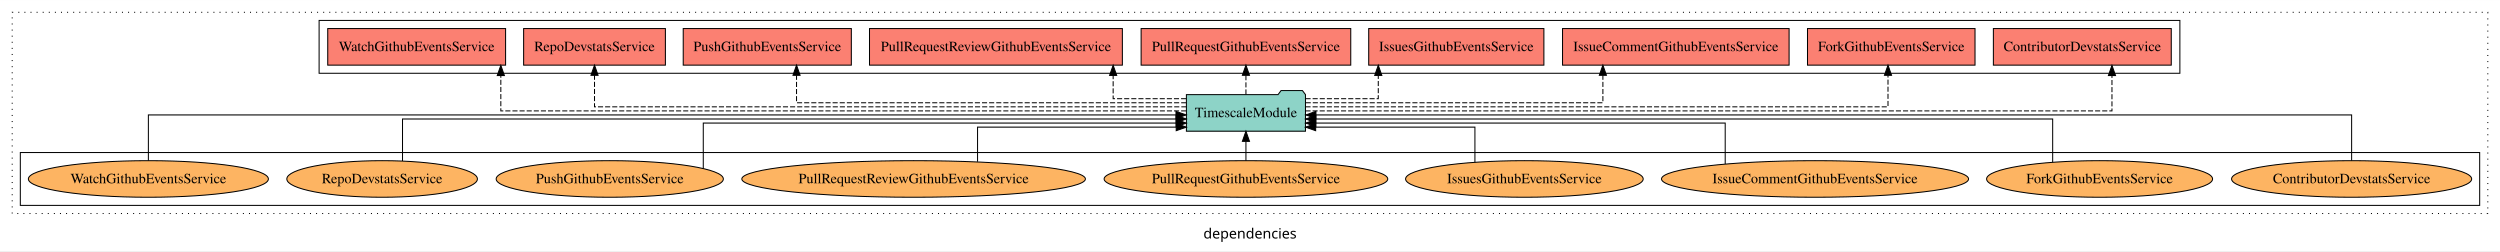
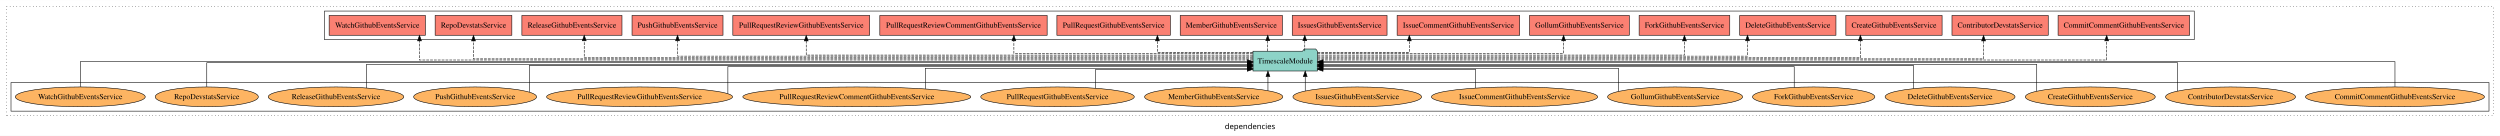
- <svg xmlns="http://www.w3.org/2000/svg" width="2460pt" height="247pt" viewBox="0.00 0.00 2460.00 246.80">
+ <svg xmlns="http://www.w3.org/2000/svg" width="4546pt" height="247pt" viewBox="0.00 0.00 4546.00 246.80">
  <g id="graph0" class="graph" transform="scale(1 1) rotate(0) translate(4 242.8)">
-     <polygon fill="white" stroke="transparent" points="-4,4 -4,-242.8 2456,-242.8 2456,4 -4,4" />
-     <text text-anchor="middle" x="1226" y="-8.2" font-family="sans-serif" font-size="14.00">dependencies</text>
+     <polygon fill="white" stroke="transparent" points="-4,4 -4,-242.8 4542,-242.8 4542,4 -4,4" />
+     <text text-anchor="middle" x="2269" y="-8.2" font-family="sans-serif" font-size="14.00">dependencies</text>
    <g id="clust1" class="cluster">
-       <polygon fill="none" stroke="black" stroke-dasharray="1,5" points="8,-32.8 8,-230.8 2444,-230.8 2444,-32.8 8,-32.8" />
+       <polygon fill="none" stroke="black" stroke-dasharray="1,5" points="8,-32.8 8,-230.8 4530,-230.8 4530,-32.8 8,-32.8" />
+     </g>
+     <g id="clust4" class="cluster">
+       <polygon fill="none" stroke="black" points="586,-170.8 586,-222.8 3986,-222.8 3986,-170.8 586,-170.8" />
    </g>
    <g id="clust6" class="cluster">
-       <polygon fill="none" stroke="black" points="16,-40.8 16,-92.8 2436,-92.8 2436,-40.8 16,-40.8" />
-     </g>
-     <g id="clust4" class="cluster">
-       <polygon fill="none" stroke="black" points="310,-170.8 310,-222.8 2141,-222.8 2141,-170.8 310,-170.8" />
+       <polygon fill="none" stroke="black" points="16,-40.8 16,-92.8 4522,-92.8 4522,-40.8 16,-40.8" />
    </g>
    <g id="node1" class="node">
-       <polygon fill="#fb8072" stroke="black" points="2132.52,-214.8 1957.48,-214.8 1957.48,-178.8 2132.52,-178.8 2132.52,-214.8" />
-       <text text-anchor="middle" x="2045" y="-192.6" font-family="Times,serif" font-size="14.00">ContributorDevstatsService </text>
+       <polygon fill="#fb8072" stroke="black" points="3977.59,-214.8 3738.41,-214.8 3738.41,-178.8 3977.59,-178.8 3977.59,-214.8" />
+       <text text-anchor="middle" x="3858" y="-192.6" font-family="Times,serif" font-size="14.00">CommitCommentGithubEventsService </text>
    </g>
    <g id="node2" class="node">
-       <polygon fill="#fb8072" stroke="black" points="1939.42,-214.8 1774.58,-214.8 1774.58,-178.8 1939.42,-178.8 1939.42,-214.8" />
-       <text text-anchor="middle" x="1857" y="-192.6" font-family="Times,serif" font-size="14.00">ForkGithubEventsService </text>
+       <polygon fill="#fb8072" stroke="black" points="3720.52,-214.8 3545.48,-214.8 3545.48,-178.8 3720.52,-178.8 3720.52,-214.8" />
+       <text text-anchor="middle" x="3633" y="-192.6" font-family="Times,serif" font-size="14.00">ContributorDevstatsService </text>
    </g>
    <g id="node3" class="node">
-       <polygon fill="#fb8072" stroke="black" points="1756.47,-214.8 1533.53,-214.8 1533.53,-178.8 1756.47,-178.8 1756.47,-214.8" />
-       <text text-anchor="middle" x="1645" y="-192.6" font-family="Times,serif" font-size="14.00">IssueCommentGithubEventsService </text>
+       <polygon fill="#fb8072" stroke="black" points="3527.5,-214.8 3352.5,-214.8 3352.5,-178.8 3527.5,-178.8 3527.5,-214.8" />
+       <text text-anchor="middle" x="3440" y="-192.6" font-family="Times,serif" font-size="14.00">CreateGithubEventsService </text>
    </g>
    <g id="node4" class="node">
-       <polygon fill="#fb8072" stroke="black" points="1515.19,-214.8 1342.81,-214.8 1342.81,-178.8 1515.19,-178.8 1515.19,-214.8" />
-       <text text-anchor="middle" x="1429" y="-192.6" font-family="Times,serif" font-size="14.00">IssuesGithubEventsService </text>
+       <polygon fill="#fb8072" stroke="black" points="3334.5,-214.8 3159.5,-214.8 3159.5,-178.8 3334.5,-178.8 3334.5,-214.8" />
+       <text text-anchor="middle" x="3247" y="-192.6" font-family="Times,serif" font-size="14.00">DeleteGithubEventsService </text>
    </g>
    <g id="node5" class="node">
-       <polygon fill="#fb8072" stroke="black" points="1325.14,-214.8 1118.86,-214.8 1118.86,-178.8 1325.14,-178.8 1325.14,-214.8" />
-       <text text-anchor="middle" x="1222" y="-192.6" font-family="Times,serif" font-size="14.00">PullRequestGithubEventsService </text>
+       <polygon fill="#fb8072" stroke="black" points="3141.42,-214.8 2976.58,-214.8 2976.58,-178.8 3141.42,-178.8 3141.42,-214.8" />
+       <text text-anchor="middle" x="3059" y="-192.6" font-family="Times,serif" font-size="14.00">ForkGithubEventsService </text>
    </g>
    <g id="node6" class="node">
-       <polygon fill="#fb8072" stroke="black" points="1100.41,-214.8 851.59,-214.8 851.59,-178.8 1100.41,-178.8 1100.41,-214.8" />
-       <text text-anchor="middle" x="976" y="-192.6" font-family="Times,serif" font-size="14.00">PullRequestReviewGithubEventsService </text>
+       <polygon fill="#fb8072" stroke="black" points="2958.75,-214.8 2777.25,-214.8 2777.25,-178.8 2958.75,-178.8 2958.75,-214.8" />
+       <text text-anchor="middle" x="2868" y="-192.6" font-family="Times,serif" font-size="14.00">GollumGithubEventsService </text>
    </g>
    <g id="node7" class="node">
-       <polygon fill="#fb8072" stroke="black" points="833.71,-214.8 668.29,-214.8 668.29,-178.8 833.71,-178.8 833.71,-214.8" />
-       <text text-anchor="middle" x="751" y="-192.6" font-family="Times,serif" font-size="14.00">PushGithubEventsService </text>
+       <polygon fill="#fb8072" stroke="black" points="2759.47,-214.8 2536.53,-214.8 2536.53,-178.8 2759.47,-178.8 2759.47,-214.8" />
+       <text text-anchor="middle" x="2648" y="-192.6" font-family="Times,serif" font-size="14.00">IssueCommentGithubEventsService </text>
    </g>
    <g id="node8" class="node">
-       <polygon fill="#fb8072" stroke="black" points="650.75,-214.8 511.25,-214.8 511.25,-178.8 650.75,-178.8 650.75,-214.8" />
-       <text text-anchor="middle" x="581" y="-192.6" font-family="Times,serif" font-size="14.00">RepoDevstatsService </text>
+       <polygon fill="#fb8072" stroke="black" points="2518.19,-214.8 2345.81,-214.8 2345.81,-178.8 2518.19,-178.8 2518.19,-214.8" />
+       <text text-anchor="middle" x="2432" y="-192.6" font-family="Times,serif" font-size="14.00">IssuesGithubEventsService </text>
    </g>
    <g id="node9" class="node">
-       <polygon fill="#fb8072" stroke="black" points="493.5,-214.8 318.5,-214.8 318.5,-178.8 493.5,-178.8 493.5,-214.8" />
-       <text text-anchor="middle" x="406" y="-192.6" font-family="Times,serif" font-size="14.00">WatchGithubEventsService </text>
+       <polygon fill="#fb8072" stroke="black" points="2327.9,-214.8 2142.1,-214.8 2142.1,-178.8 2327.9,-178.8 2327.9,-214.8" />
+       <text text-anchor="middle" x="2235" y="-192.6" font-family="Times,serif" font-size="14.00">MemberGithubEventsService </text>
    </g>
    <g id="node10" class="node">
-       <polygon fill="#8dd3c7" stroke="black" points="1280.58,-149.8 1277.58,-153.8 1256.58,-153.8 1253.58,-149.8 1163.42,-149.8 1163.42,-113.8 1280.58,-113.8 1280.58,-149.8" />
-       <text text-anchor="middle" x="1222" y="-127.6" font-family="Times,serif" font-size="14.00">TimescaleModule</text>
+       <polygon fill="#fb8072" stroke="black" points="2124.14,-214.8 1917.86,-214.8 1917.86,-178.8 2124.14,-178.8 2124.14,-214.8" />
+       <text text-anchor="middle" x="2021" y="-192.6" font-family="Times,serif" font-size="14.00">PullRequestGithubEventsService </text>
+     </g>
+     <g id="node11" class="node">
+       <polygon fill="#fb8072" stroke="black" points="1900.13,-214.8 1595.87,-214.8 1595.87,-178.8 1900.13,-178.8 1900.13,-214.8" />
+       <text text-anchor="middle" x="1748" y="-192.6" font-family="Times,serif" font-size="14.00">PullRequestReviewCommentGithubEventsService </text>
+     </g>
+     <g id="node12" class="node">
+       <polygon fill="#fb8072" stroke="black" points="1577.41,-214.8 1328.59,-214.8 1328.59,-178.8 1577.41,-178.8 1577.41,-214.8" />
+       <text text-anchor="middle" x="1453" y="-192.6" font-family="Times,serif" font-size="14.00">PullRequestReviewGithubEventsService </text>
+     </g>
+     <g id="node13" class="node">
+       <polygon fill="#fb8072" stroke="black" points="1310.71,-214.8 1145.29,-214.8 1145.29,-178.8 1310.71,-178.8 1310.71,-214.8" />
+       <text text-anchor="middle" x="1228" y="-192.6" font-family="Times,serif" font-size="14.00">PushGithubEventsService </text>
+     </g>
+     <g id="node14" class="node">
+       <polygon fill="#fb8072" stroke="black" points="1127,-214.8 945,-214.8 945,-178.8 1127,-178.8 1127,-214.8" />
+       <text text-anchor="middle" x="1036" y="-192.6" font-family="Times,serif" font-size="14.00">ReleaseGithubEventsService </text>
+     </g>
+     <g id="node15" class="node">
+       <polygon fill="#fb8072" stroke="black" points="926.75,-214.8 787.25,-214.8 787.25,-178.8 926.75,-178.8 926.75,-214.8" />
+       <text text-anchor="middle" x="857" y="-192.6" font-family="Times,serif" font-size="14.00">RepoDevstatsService </text>
+     </g>
+     <g id="node16" class="node">
+       <polygon fill="#fb8072" stroke="black" points="769.5,-214.8 594.5,-214.8 594.5,-178.8 769.5,-178.8 769.5,-214.8" />
+       <text text-anchor="middle" x="682" y="-192.6" font-family="Times,serif" font-size="14.00">WatchGithubEventsService </text>
+     </g>
+     <g id="node17" class="node">
+       <polygon fill="#8dd3c7" stroke="black" points="2391.58,-149.8 2388.58,-153.8 2367.58,-153.8 2364.58,-149.8 2274.42,-149.8 2274.42,-113.8 2391.58,-113.8 2391.58,-149.8" />
+       <text text-anchor="middle" x="2333" y="-127.6" font-family="Times,serif" font-size="14.00">TimescaleModule</text>
    </g>
    <g id="edge1" class="edge">
-       <path fill="none" stroke="black" stroke-dasharray="5,2" d="M1280.57,-133.8C1473.1,-133.8 2074.17,-133.8 2074.17,-133.8 2074.17,-133.8 2074.17,-168.58 2074.17,-168.58" />
-       <polygon fill="black" stroke="black" points="2070.67,-168.58 2074.17,-178.58 2077.67,-168.58 2070.67,-168.58" />
+       <path fill="none" stroke="black" stroke-dasharray="5,2" d="M2391.56,-133.8C2667.73,-133.8 3826.75,-133.8 3826.75,-133.8 3826.75,-133.8 3826.75,-168.58 3826.75,-168.58" />
+       <polygon fill="black" stroke="black" points="3823.25,-168.58 3826.75,-178.58 3830.25,-168.58 3823.25,-168.58" />
    </g>
    <g id="edge2" class="edge">
-       <path fill="none" stroke="black" stroke-dasharray="5,2" d="M1280.59,-137.8C1437.21,-137.8 1853.79,-137.8 1853.79,-137.8 1853.79,-137.8 1853.79,-168.78 1853.79,-168.78" />
-       <polygon fill="black" stroke="black" points="1850.29,-168.78 1853.79,-178.78 1857.29,-168.78 1850.29,-168.78" />
+       <path fill="none" stroke="black" stroke-dasharray="5,2" d="M2391.7,-135.8C2641.45,-135.8 3602.89,-135.8 3602.89,-135.8 3602.89,-135.8 3602.89,-168.5 3602.89,-168.5" />
+       <polygon fill="black" stroke="black" points="3599.39,-168.5 3602.89,-178.5 3606.39,-168.5 3599.39,-168.5" />
    </g>
    <g id="edge3" class="edge">
-       <path fill="none" stroke="black" stroke-dasharray="5,2" d="M1280.79,-141.8C1380.78,-141.8 1573.24,-141.8 1573.24,-141.8 1573.24,-141.8 1573.24,-168.79 1573.24,-168.79" />
-       <polygon fill="black" stroke="black" points="1569.74,-168.79 1573.24,-178.79 1576.74,-168.79 1569.74,-168.79" />
+       <path fill="none" stroke="black" stroke-dasharray="5,2" d="M2391.85,-137.8C2612.61,-137.8 3378.92,-137.8 3378.92,-137.8 3378.92,-137.8 3378.92,-168.78 3378.92,-168.78" />
+       <polygon fill="black" stroke="black" points="3375.42,-168.78 3378.92,-178.78 3382.42,-168.78 3375.42,-168.78" />
    </g>
    <g id="edge4" class="edge">
-       <path fill="none" stroke="black" stroke-dasharray="5,2" d="M1280.63,-145.8C1315.19,-145.8 1352.22,-145.8 1352.22,-145.8 1352.22,-145.8 1352.22,-168.68 1352.22,-168.68" />
-       <polygon fill="black" stroke="black" points="1348.72,-168.68 1352.22,-178.68 1355.72,-168.68 1348.72,-168.68" />
+       <path fill="none" stroke="black" stroke-dasharray="5,2" d="M2391.78,-140.8C2582.77,-140.8 3173.63,-140.8 3173.63,-140.8 3173.63,-140.8 3173.63,-168.77 3173.63,-168.77" />
+       <polygon fill="black" stroke="black" points="3170.13,-168.77 3173.63,-178.77 3177.13,-168.77 3170.13,-168.77" />
    </g>
    <g id="edge5" class="edge">
-       <path fill="none" stroke="black" stroke-dasharray="5,2" d="M1222,-149.91C1222,-149.91 1222,-168.79 1222,-168.79" />
-       <polygon fill="black" stroke="black" points="1218.5,-168.79 1222,-178.79 1225.5,-168.79 1218.5,-168.79" />
+       <path fill="none" stroke="black" stroke-dasharray="5,2" d="M2391.8,-142.8C2564.63,-142.8 3059,-142.8 3059,-142.8 3059,-142.8 3059,-168.52 3059,-168.52" />
+       <polygon fill="black" stroke="black" points="3055.5,-168.52 3059,-178.52 3062.5,-168.52 3055.5,-168.52" />
    </g>
    <g id="edge6" class="edge">
-       <path fill="none" stroke="black" stroke-dasharray="5,2" d="M1163.17,-145.8C1128.49,-145.8 1091.34,-145.8 1091.34,-145.8 1091.34,-145.8 1091.34,-168.68 1091.34,-168.68" />
-       <polygon fill="black" stroke="black" points="1087.84,-168.68 1091.34,-178.68 1094.84,-168.68 1087.84,-168.68" />
+       <path fill="none" stroke="black" stroke-dasharray="5,2" d="M2391.56,-145.8C2524.81,-145.8 2839.21,-145.8 2839.21,-145.8 2839.21,-145.8 2839.21,-168.68 2839.21,-168.68" />
+       <polygon fill="black" stroke="black" points="2835.71,-168.68 2839.21,-178.68 2842.71,-168.68 2835.71,-168.68" />
    </g>
    <g id="edge7" class="edge">
-       <path fill="none" stroke="black" stroke-dasharray="5,2" d="M1163.28,-141.8C1042.99,-141.8 779.79,-141.8 779.79,-141.8 779.79,-141.8 779.79,-168.79 779.79,-168.79" />
-       <polygon fill="black" stroke="black" points="776.29,-168.79 779.79,-178.79 783.29,-168.79 776.29,-168.79" />
+       <path fill="none" stroke="black" stroke-dasharray="5,2" d="M2391.72,-147.8C2458.61,-147.8 2558.74,-147.8 2558.74,-147.8 2558.74,-147.8 2558.74,-168.55 2558.74,-168.55" />
+       <polygon fill="black" stroke="black" points="2555.24,-168.55 2558.74,-178.55 2562.24,-168.55 2555.24,-168.55" />
    </g>
    <g id="edge8" class="edge">
-       <path fill="none" stroke="black" stroke-dasharray="5,2" d="M1163.42,-137.8C1005.18,-137.8 581,-137.8 581,-137.8 581,-137.8 581,-168.78 581,-168.78" />
-       <polygon fill="black" stroke="black" points="577.5,-168.78 581,-178.78 584.5,-168.78 577.5,-168.78" />
+       <path fill="none" stroke="black" stroke-dasharray="5,2" d="M2368.6,-149.91C2368.6,-149.91 2368.6,-168.79 2368.6,-168.79" />
+       <polygon fill="black" stroke="black" points="2365.1,-168.79 2368.6,-178.79 2372.1,-168.79 2365.1,-168.79" />
    </g>
    <g id="edge9" class="edge">
-       <path fill="none" stroke="black" stroke-dasharray="5,2" d="M1163.24,-133.8C989.26,-133.8 488.81,-133.8 488.81,-133.8 488.81,-133.8 488.81,-168.58 488.81,-168.58" />
-       <polygon fill="black" stroke="black" points="485.31,-168.58 488.81,-178.58 492.31,-168.58 485.31,-168.58" />
-     </g>
-     <g id="node11" class="node">
-       <ellipse fill="#fdb462" stroke="black" cx="2310" cy="-66.8" rx="118.13" ry="18" />
-       <text text-anchor="middle" x="2310" y="-62.6" font-family="Times,serif" font-size="14.00">ContributorDevstatsService</text>
+       <path fill="none" stroke="black" stroke-dasharray="5,2" d="M2301.21,-149.91C2301.21,-149.91 2301.21,-168.79 2301.21,-168.79" />
+       <polygon fill="black" stroke="black" points="2297.71,-168.79 2301.21,-178.79 2304.71,-168.79 2297.71,-168.79" />
    </g>
    <g id="edge10" class="edge">
-       <path fill="none" stroke="black" d="M2310,-85.02C2310,-103.63 2310,-129.8 2310,-129.8 2310,-129.8 1290.88,-129.8 1290.88,-129.8" />
-       <polygon fill="black" stroke="black" points="1290.88,-126.3 1280.88,-129.8 1290.88,-133.3 1290.88,-126.3" />
-     </g>
-     <g id="node12" class="node">
-       <ellipse fill="#fdb462" stroke="black" cx="2062" cy="-66.8" rx="111.19" ry="18" />
-       <text text-anchor="middle" x="2062" y="-62.6" font-family="Times,serif" font-size="14.00">ForkGithubEventsService</text>
+       <path fill="none" stroke="black" stroke-dasharray="5,2" d="M2274.36,-147.8C2205.52,-147.8 2100.63,-147.8 2100.63,-147.8 2100.63,-147.8 2100.63,-168.55 2100.63,-168.55" />
+       <polygon fill="black" stroke="black" points="2097.13,-168.55 2100.63,-178.55 2104.13,-168.55 2097.13,-168.55" />
    </g>
    <g id="edge11" class="edge">
-       <path fill="none" stroke="black" d="M2015.83,-83.23C2015.83,-100.69 2015.83,-125.8 2015.83,-125.8 2015.83,-125.8 1290.69,-125.8 1290.69,-125.8" />
-       <polygon fill="black" stroke="black" points="1290.69,-122.3 1280.69,-125.8 1290.69,-129.3 1290.69,-122.3" />
-     </g>
-     <g id="node13" class="node">
-       <ellipse fill="#fdb462" stroke="black" cx="1782" cy="-66.8" rx="151.08" ry="18" />
-       <text text-anchor="middle" x="1782" y="-62.6" font-family="Times,serif" font-size="14.00">IssueCommentGithubEventsService</text>
+       <path fill="none" stroke="black" stroke-dasharray="5,2" d="M2273.98,-145.8C2143.03,-145.8 1839.64,-145.8 1839.64,-145.8 1839.64,-145.8 1839.64,-168.68 1839.64,-168.68" />
+       <polygon fill="black" stroke="black" points="1836.14,-168.68 1839.64,-178.68 1843.14,-168.68 1836.14,-168.68" />
    </g>
    <g id="edge12" class="edge">
-       <path fill="none" stroke="black" d="M1693.6,-81.54C1693.6,-97.83 1693.6,-121.8 1693.6,-121.8 1693.6,-121.8 1290.77,-121.8 1290.77,-121.8" />
-       <polygon fill="black" stroke="black" points="1290.77,-118.3 1280.77,-121.8 1290.77,-125.3 1290.77,-118.3" />
-     </g>
-     <g id="node14" class="node">
-       <ellipse fill="#fdb462" stroke="black" cx="1496" cy="-66.8" rx="116.91" ry="18" />
-       <text text-anchor="middle" x="1496" y="-62.6" font-family="Times,serif" font-size="14.00">IssuesGithubEventsService</text>
+       <path fill="none" stroke="black" stroke-dasharray="5,2" d="M2274.16,-142.8C2078.51,-142.8 1462.04,-142.8 1462.04,-142.8 1462.04,-142.8 1462.04,-168.52 1462.04,-168.52" />
+       <polygon fill="black" stroke="black" points="1458.54,-168.52 1462.04,-178.52 1465.54,-168.52 1458.54,-168.52" />
    </g>
    <g id="edge13" class="edge">
-       <path fill="none" stroke="black" d="M1447.32,-83.22C1447.32,-98.13 1447.32,-117.8 1447.32,-117.8 1447.32,-117.8 1290.61,-117.8 1290.61,-117.8" />
-       <polygon fill="black" stroke="black" points="1290.61,-114.3 1280.61,-117.8 1290.61,-121.3 1290.61,-114.3" />
-     </g>
-     <g id="node15" class="node">
-       <ellipse fill="#fdb462" stroke="black" cx="1222" cy="-66.8" rx="139.56" ry="18" />
-       <text text-anchor="middle" x="1222" y="-62.6" font-family="Times,serif" font-size="14.00">PullRequestGithubEventsService</text>
+       <path fill="none" stroke="black" stroke-dasharray="5,2" d="M2274.37,-140.8C2045.93,-140.8 1228,-140.8 1228,-140.8 1228,-140.8 1228,-168.77 1228,-168.77" />
+       <polygon fill="black" stroke="black" points="1224.5,-168.77 1228,-178.77 1231.5,-168.77 1224.5,-168.77" />
    </g>
    <g id="edge14" class="edge">
-       <path fill="none" stroke="black" d="M1222,-84.91C1222,-84.91 1222,-103.79 1222,-103.79" />
-       <polygon fill="black" stroke="black" points="1218.5,-103.79 1222,-113.79 1225.5,-103.79 1218.5,-103.79" />
-     </g>
-     <g id="node16" class="node">
-       <ellipse fill="#fdb462" stroke="black" cx="895" cy="-66.8" rx="169.06" ry="18" />
-       <text text-anchor="middle" x="895" y="-62.6" font-family="Times,serif" font-size="14.00">PullRequestReviewGithubEventsService</text>
+       <path fill="none" stroke="black" stroke-dasharray="5,2" d="M2274.08,-137.8C2023.4,-137.8 1058.36,-137.8 1058.36,-137.8 1058.36,-137.8 1058.36,-168.78 1058.36,-168.78" />
+       <polygon fill="black" stroke="black" points="1054.86,-168.78 1058.36,-178.78 1061.86,-168.78 1054.86,-168.78" />
    </g>
    <g id="edge15" class="edge">
-       <path fill="none" stroke="black" d="M957.91,-83.78C957.91,-98.62 957.91,-117.8 957.91,-117.8 957.91,-117.8 1153.39,-117.8 1153.39,-117.8" />
-       <polygon fill="black" stroke="black" points="1153.39,-121.3 1163.39,-117.8 1153.39,-114.3 1153.39,-121.3" />
-     </g>
-     <g id="node17" class="node">
-       <ellipse fill="#fdb462" stroke="black" cx="596" cy="-66.8" rx="111.78" ry="18" />
-       <text text-anchor="middle" x="596" y="-62.6" font-family="Times,serif" font-size="14.00">PushGithubEventsService</text>
+       <path fill="none" stroke="black" stroke-dasharray="5,2" d="M2274.23,-135.8C1999.71,-135.8 857,-135.8 857,-135.8 857,-135.8 857,-168.5 857,-168.5" />
+       <polygon fill="black" stroke="black" points="853.5,-168.5 857,-178.5 860.5,-168.5 853.5,-168.5" />
    </g>
    <g id="edge16" class="edge">
-       <path fill="none" stroke="black" d="M688.02,-77.15C688.02,-93.08 688.02,-121.8 688.02,-121.8 688.02,-121.8 1153.33,-121.8 1153.33,-121.8" />
-       <polygon fill="black" stroke="black" points="1153.33,-125.3 1163.33,-121.8 1153.33,-118.3 1153.33,-125.3" />
+       <path fill="none" stroke="black" stroke-dasharray="5,2" d="M2274.16,-133.8C1988.38,-133.8 758.81,-133.8 758.81,-133.8 758.81,-133.8 758.81,-168.58 758.81,-168.58" />
+       <polygon fill="black" stroke="black" points="755.31,-168.58 758.81,-178.58 762.31,-168.58 755.31,-168.58" />
    </g>
    <g id="node18" class="node">
+       <ellipse fill="#fdb462" stroke="black" cx="4351" cy="-66.8" rx="162.7" ry="18" />
+       <text text-anchor="middle" x="4351" y="-62.6" font-family="Times,serif" font-size="14.00">CommitCommentGithubEventsService</text>
+     </g>
+     <g id="edge17" class="edge">
+       <path fill="none" stroke="black" d="M4351,-84.97C4351,-103.89 4351,-130.8 4351,-130.8 4351,-130.8 2401.76,-130.8 2401.76,-130.8" />
+       <polygon fill="black" stroke="black" points="2401.76,-127.3 2391.76,-130.8 2401.76,-134.3 2401.76,-127.3" />
+     </g>
+     <g id="node19" class="node">
+       <ellipse fill="#fdb462" stroke="black" cx="4052" cy="-66.8" rx="118.13" ry="18" />
+       <text text-anchor="middle" x="4052" y="-62.6" font-family="Times,serif" font-size="14.00">ContributorDevstatsService</text>
+     </g>
+     <g id="edge18" class="edge">
+       <path fill="none" stroke="black" d="M3955.74,-77.32C3955.74,-95.01 3955.74,-128.8 3955.74,-128.8 3955.74,-128.8 2401.71,-128.8 2401.71,-128.8" />
+       <polygon fill="black" stroke="black" points="2401.71,-125.3 2391.71,-128.8 2401.71,-132.3 2401.71,-125.3" />
+     </g>
+     <g id="node20" class="node">
+       <ellipse fill="#fdb462" stroke="black" cx="3797" cy="-66.8" rx="118.1" ry="18" />
+       <text text-anchor="middle" x="3797" y="-62.6" font-family="Times,serif" font-size="14.00">CreateGithubEventsService</text>
+     </g>
+     <g id="edge19" class="edge">
+       <path fill="none" stroke="black" d="M3699.61,-77.08C3699.61,-93.98 3699.61,-125.8 3699.61,-125.8 3699.61,-125.8 2401.72,-125.8 2401.72,-125.8" />
+       <polygon fill="black" stroke="black" points="2401.72,-122.3 2391.72,-125.8 2401.72,-129.3 2401.72,-122.3" />
+     </g>
+     <g id="node21" class="node">
+       <ellipse fill="#fdb462" stroke="black" cx="3542" cy="-66.8" rx="118.1" ry="18" />
+       <text text-anchor="middle" x="3542" y="-62.6" font-family="Times,serif" font-size="14.00">DeleteGithubEventsService</text>
+     </g>
+     <g id="edge20" class="edge">
+       <path fill="none" stroke="black" d="M3475.6,-81.78C3475.6,-98.66 3475.6,-123.8 3475.6,-123.8 3475.6,-123.8 2401.63,-123.8 2401.63,-123.8" />
+       <polygon fill="black" stroke="black" points="2401.63,-120.3 2391.63,-123.8 2401.63,-127.3 2401.63,-120.3" />
+     </g>
+     <g id="node22" class="node">
+       <ellipse fill="#fdb462" stroke="black" cx="3294" cy="-66.8" rx="111.19" ry="18" />
+       <text text-anchor="middle" x="3294" y="-62.6" font-family="Times,serif" font-size="14.00">ForkGithubEventsService</text>
+     </g>
+     <g id="edge21" class="edge">
+       <path fill="none" stroke="black" d="M3258.58,-83.9C3258.58,-100.05 3258.58,-121.8 3258.58,-121.8 3258.58,-121.8 2401.6,-121.8 2401.6,-121.8" />
+       <polygon fill="black" stroke="black" points="2401.6,-118.3 2391.6,-121.8 2401.6,-125.3 2401.6,-118.3" />
+     </g>
+     <g id="node23" class="node">
+       <ellipse fill="#fdb462" stroke="black" cx="3042" cy="-66.8" rx="122.72" ry="18" />
+       <text text-anchor="middle" x="3042" y="-62.6" font-family="Times,serif" font-size="14.00">GollumGithubEventsService</text>
+     </g>
+     <g id="edge22" class="edge">
+       <path fill="none" stroke="black" d="M2939.01,-76.83C2939.01,-91.94 2939.01,-118.8 2939.01,-118.8 2939.01,-118.8 2401.66,-118.8 2401.66,-118.8" />
+       <polygon fill="black" stroke="black" points="2401.66,-115.3 2391.66,-118.8 2401.66,-122.3 2401.66,-115.3" />
+     </g>
+     <g id="node24" class="node">
+       <ellipse fill="#fdb462" stroke="black" cx="2750" cy="-66.8" rx="151.08" ry="18" />
+       <text text-anchor="middle" x="2750" y="-62.6" font-family="Times,serif" font-size="14.00">IssueCommentGithubEventsService</text>
+     </g>
+     <g id="edge23" class="edge">
+       <path fill="none" stroke="black" d="M2679.1,-82.9C2679.1,-97.51 2679.1,-116.8 2679.1,-116.8 2679.1,-116.8 2401.71,-116.8 2401.71,-116.8" />
+       <polygon fill="black" stroke="black" points="2401.71,-113.3 2391.71,-116.8 2401.71,-120.3 2401.71,-113.3" />
+     </g>
+     <g id="node25" class="node">
+       <ellipse fill="#fdb462" stroke="black" cx="2464" cy="-66.8" rx="116.91" ry="18" />
+       <text text-anchor="middle" x="2464" y="-62.6" font-family="Times,serif" font-size="14.00">IssuesGithubEventsService</text>
+     </g>
+     <g id="edge24" class="edge">
+       <path fill="none" stroke="black" d="M2369.42,-77.53C2369.42,-77.53 2369.42,-103.67 2369.42,-103.67" />
+       <polygon fill="black" stroke="black" points="2365.92,-103.67 2369.42,-113.67 2372.92,-103.67 2365.92,-103.67" />
+     </g>
+     <g id="node26" class="node">
+       <ellipse fill="#fdb462" stroke="black" cx="2203" cy="-66.8" rx="125.63" ry="18" />
+       <text text-anchor="middle" x="2203" y="-62.6" font-family="Times,serif" font-size="14.00">MemberGithubEventsService</text>
+     </g>
+     <g id="edge25" class="edge">
+       <path fill="none" stroke="black" d="M2301.64,-78.12C2301.64,-78.12 2301.64,-103.74 2301.64,-103.74" />
+       <polygon fill="black" stroke="black" points="2298.14,-103.74 2301.64,-113.74 2305.14,-103.74 2298.14,-103.74" />
+     </g>
+     <g id="node27" class="node">
+       <ellipse fill="#fdb462" stroke="black" cx="1919" cy="-66.8" rx="139.56" ry="18" />
+       <text text-anchor="middle" x="1919" y="-62.6" font-family="Times,serif" font-size="14.00">PullRequestGithubEventsService</text>
+     </g>
+     <g id="edge26" class="edge">
+       <path fill="none" stroke="black" d="M1988.35,-82.62C1988.35,-97.27 1988.35,-116.8 1988.35,-116.8 1988.35,-116.8 2264.14,-116.8 2264.14,-116.8" />
+       <polygon fill="black" stroke="black" points="2264.14,-120.3 2274.14,-116.8 2264.14,-113.3 2264.14,-120.3" />
+     </g>
+     <g id="node28" class="node">
+       <ellipse fill="#fdb462" stroke="black" cx="1554" cy="-66.8" rx="207.24" ry="18" />
+       <text text-anchor="middle" x="1554" y="-62.6" font-family="Times,serif" font-size="14.00">PullRequestReviewCommentGithubEventsService</text>
+     </g>
+     <g id="edge27" class="edge">
+       <path fill="none" stroke="black" d="M1678.65,-81.28C1678.65,-96.67 1678.65,-118.8 1678.65,-118.8 1678.65,-118.8 2264.36,-118.8 2264.36,-118.8" />
+       <polygon fill="black" stroke="black" points="2264.36,-122.3 2274.36,-118.8 2264.36,-115.3 2264.36,-122.3" />
+     </g>
+     <g id="node29" class="node">
+       <ellipse fill="#fdb462" stroke="black" cx="1159" cy="-66.8" rx="169.06" ry="18" />
+       <text text-anchor="middle" x="1159" y="-62.6" font-family="Times,serif" font-size="14.00">PullRequestReviewGithubEventsService</text>
+     </g>
+     <g id="edge28" class="edge">
+       <path fill="none" stroke="black" d="M1319.57,-72.69C1319.57,-86.87 1319.57,-121.8 1319.57,-121.8 1319.57,-121.8 2264.13,-121.8 2264.13,-121.8" />
+       <polygon fill="black" stroke="black" points="2264.13,-125.3 2274.13,-121.8 2264.13,-118.3 2264.13,-125.3" />
+     </g>
+     <g id="node30" class="node">
+       <ellipse fill="#fdb462" stroke="black" cx="860" cy="-66.8" rx="111.78" ry="18" />
+       <text text-anchor="middle" x="860" y="-62.6" font-family="Times,serif" font-size="14.00">PushGithubEventsService</text>
+     </g>
+     <g id="edge29" class="edge">
+       <path fill="none" stroke="black" d="M958.44,-75.71C958.44,-91.74 958.44,-123.8 958.44,-123.8 958.44,-123.8 2264.38,-123.8 2264.38,-123.8" />
+       <polygon fill="black" stroke="black" points="2264.38,-127.3 2274.38,-123.8 2264.38,-120.3 2264.38,-127.3" />
+     </g>
+     <g id="node31" class="node">
+       <ellipse fill="#fdb462" stroke="black" cx="607" cy="-66.8" rx="123.26" ry="18" />
+       <text text-anchor="middle" x="607" y="-62.6" font-family="Times,serif" font-size="14.00">ReleaseGithubEventsService</text>
+     </g>
+     <g id="edge30" class="edge">
+       <path fill="none" stroke="black" d="M662.31,-82.92C662.31,-100.39 662.31,-125.8 662.31,-125.8 662.31,-125.8 2264.03,-125.8 2264.03,-125.8" />
+       <polygon fill="black" stroke="black" points="2264.03,-129.3 2274.03,-125.8 2264.03,-122.3 2264.03,-129.3" />
+     </g>
+     <g id="node32" class="node">
      <ellipse fill="#fdb462" stroke="black" cx="372" cy="-66.8" rx="93.77" ry="18" />
      <text text-anchor="middle" x="372" y="-62.6" font-family="Times,serif" font-size="14.00">RepoDevstatsService</text>
    </g>
-     <g id="edge17" class="edge">
-       <path fill="none" stroke="black" d="M392.07,-84.5C392.07,-101.88 392.07,-125.8 392.07,-125.8 392.07,-125.8 1153.31,-125.8 1153.31,-125.8" />
-       <polygon fill="black" stroke="black" points="1153.31,-129.3 1163.31,-125.8 1153.31,-122.3 1153.31,-129.3" />
-     </g>
-     <g id="node19" class="node">
+     <g id="edge31" class="edge">
+       <path fill="none" stroke="black" d="M372,-85.07C372,-103.36 372,-128.8 372,-128.8 372,-128.8 2264.31,-128.8 2264.31,-128.8" />
+       <polygon fill="black" stroke="black" points="2264.31,-132.3 2274.31,-128.8 2264.31,-125.3 2264.31,-132.3" />
+     </g>
+     <g id="node33" class="node">
      <ellipse fill="#fdb462" stroke="black" cx="142" cy="-66.8" rx="118.1" ry="18" />
      <text text-anchor="middle" x="142" y="-62.6" font-family="Times,serif" font-size="14.00">WatchGithubEventsService</text>
    </g>
-     <g id="edge18" class="edge">
-       <path fill="none" stroke="black" d="M142,-85.02C142,-103.63 142,-129.8 142,-129.8 142,-129.8 1153.17,-129.8 1153.17,-129.8" />
-       <polygon fill="black" stroke="black" points="1153.17,-133.3 1163.17,-129.8 1153.17,-126.3 1153.17,-133.3" />
+     <g id="edge32" class="edge">
+       <path fill="none" stroke="black" d="M142,-84.97C142,-103.89 142,-130.8 142,-130.8 142,-130.8 2264.4,-130.8 2264.4,-130.8" />
+       <polygon fill="black" stroke="black" points="2264.4,-134.3 2274.4,-130.8 2264.4,-127.3 2264.4,-134.3" />
    </g>
  </g>
</svg>
